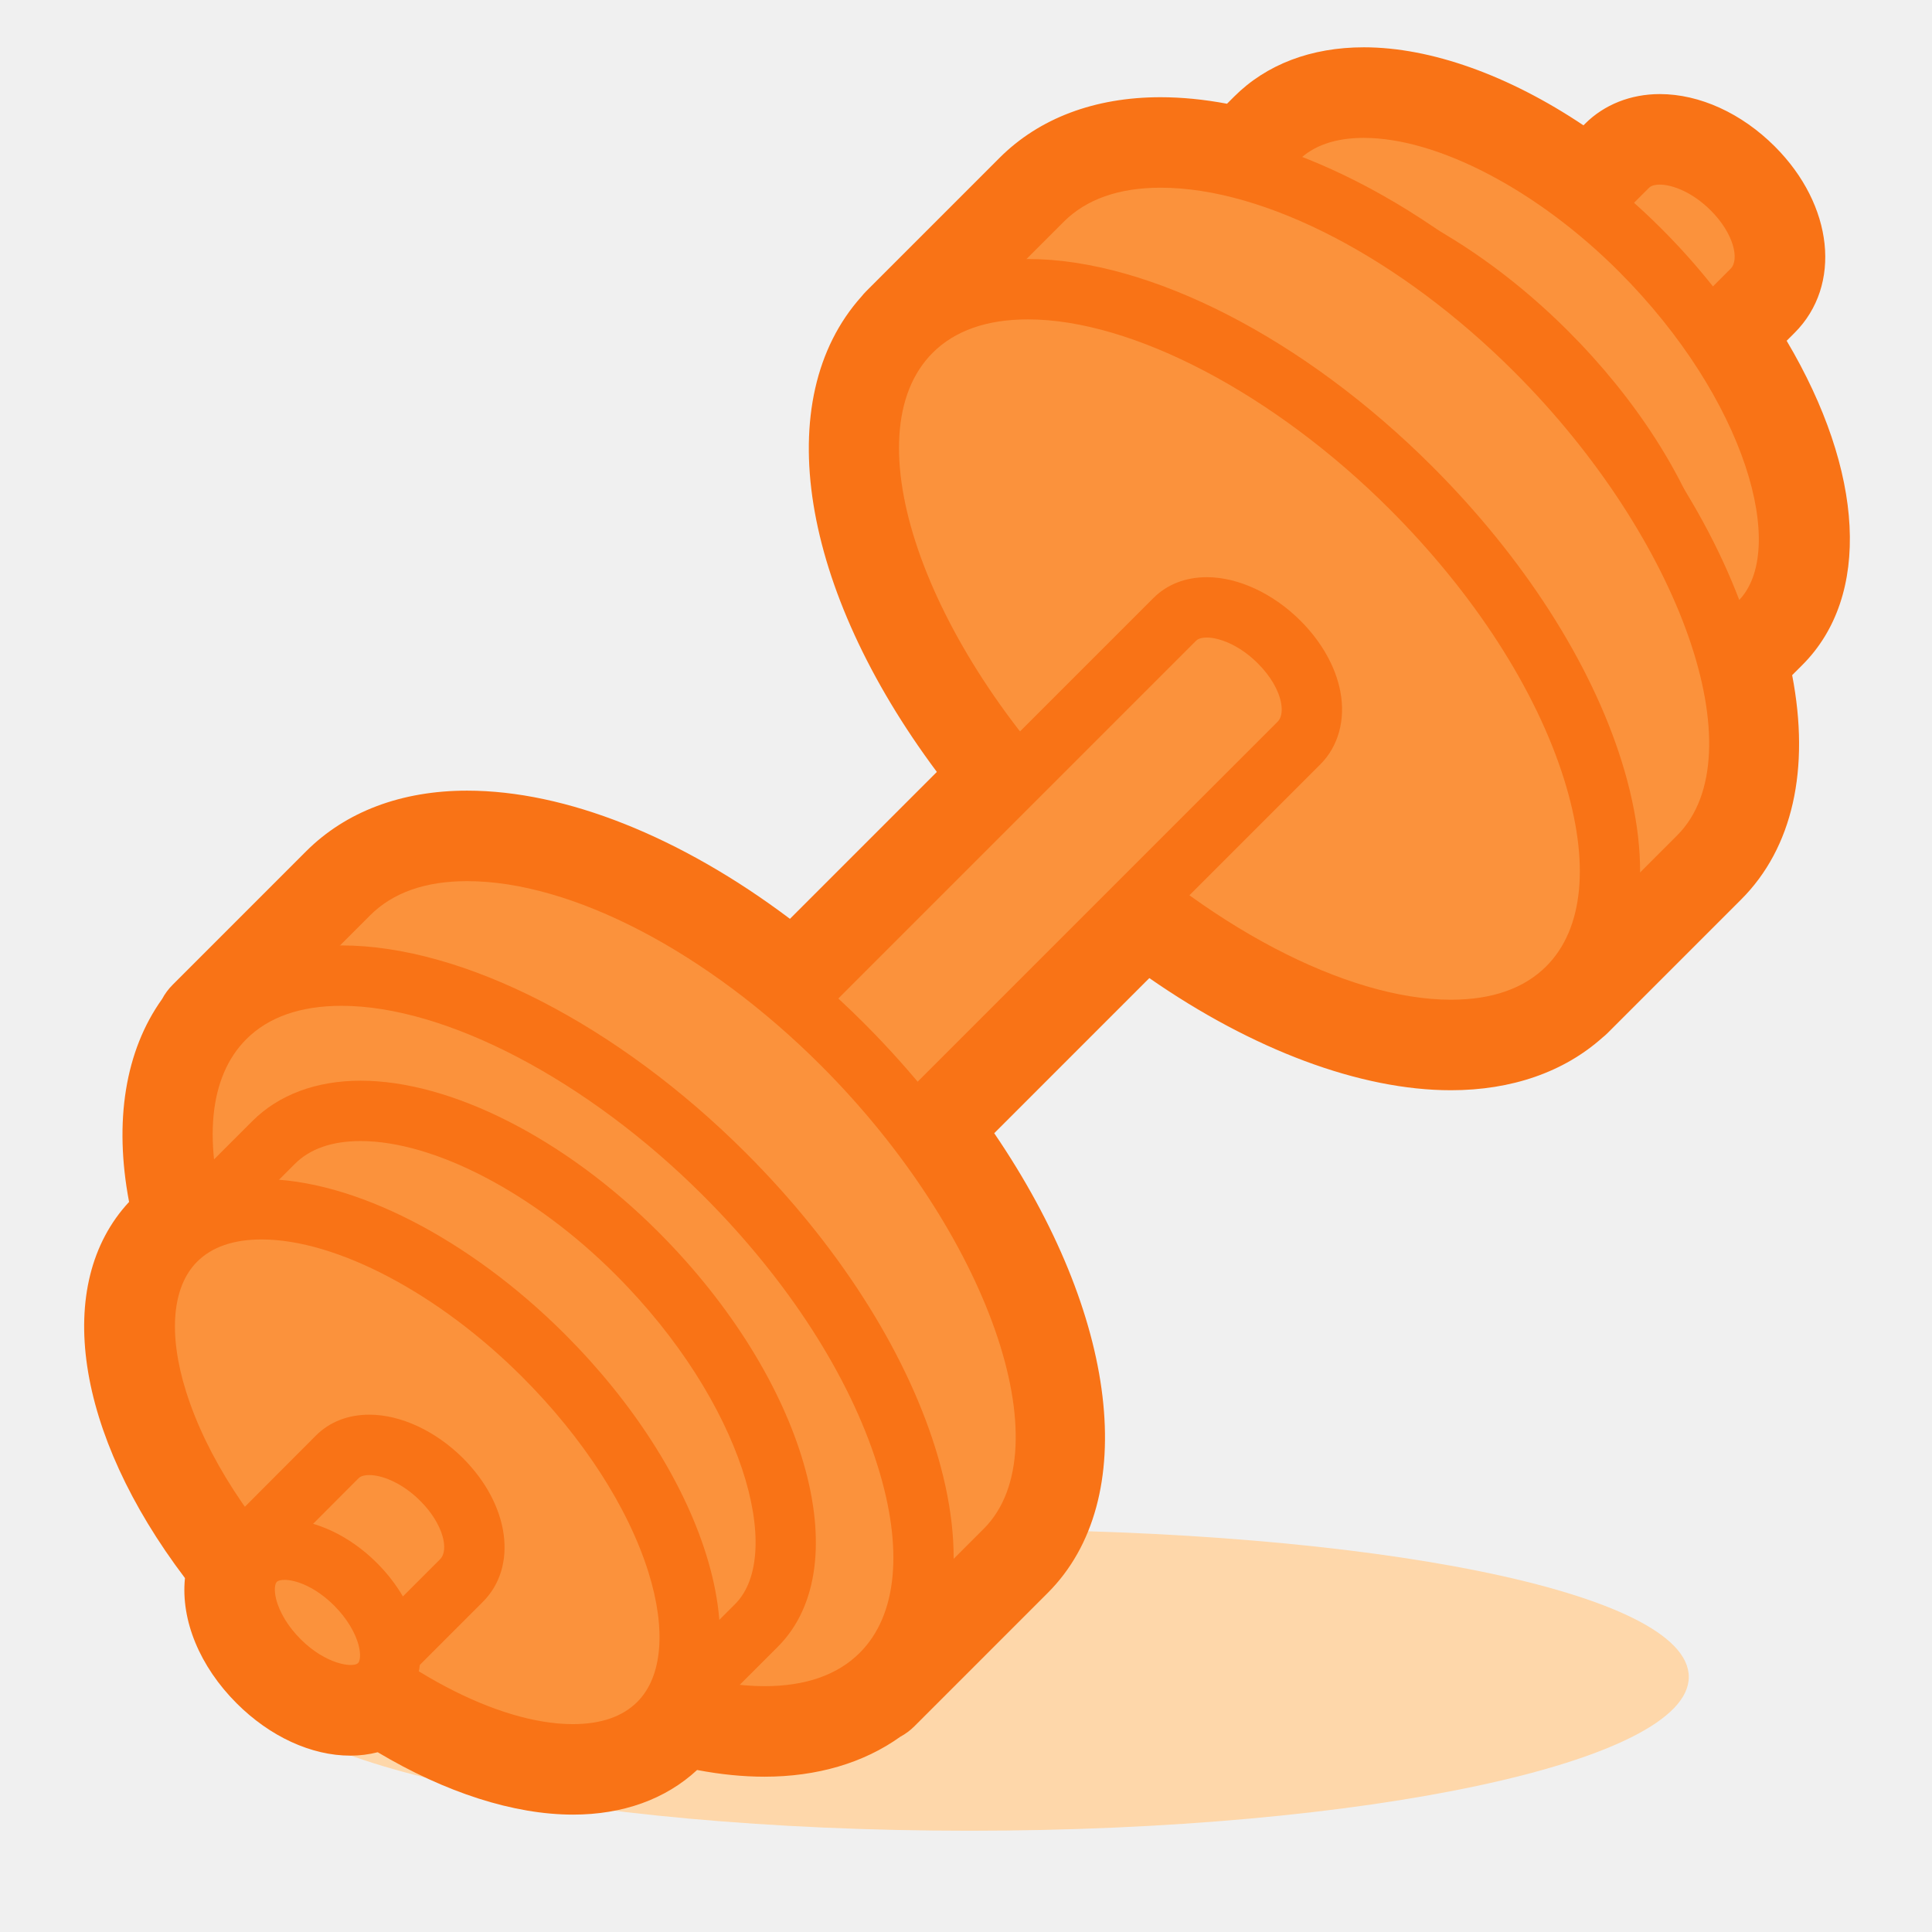
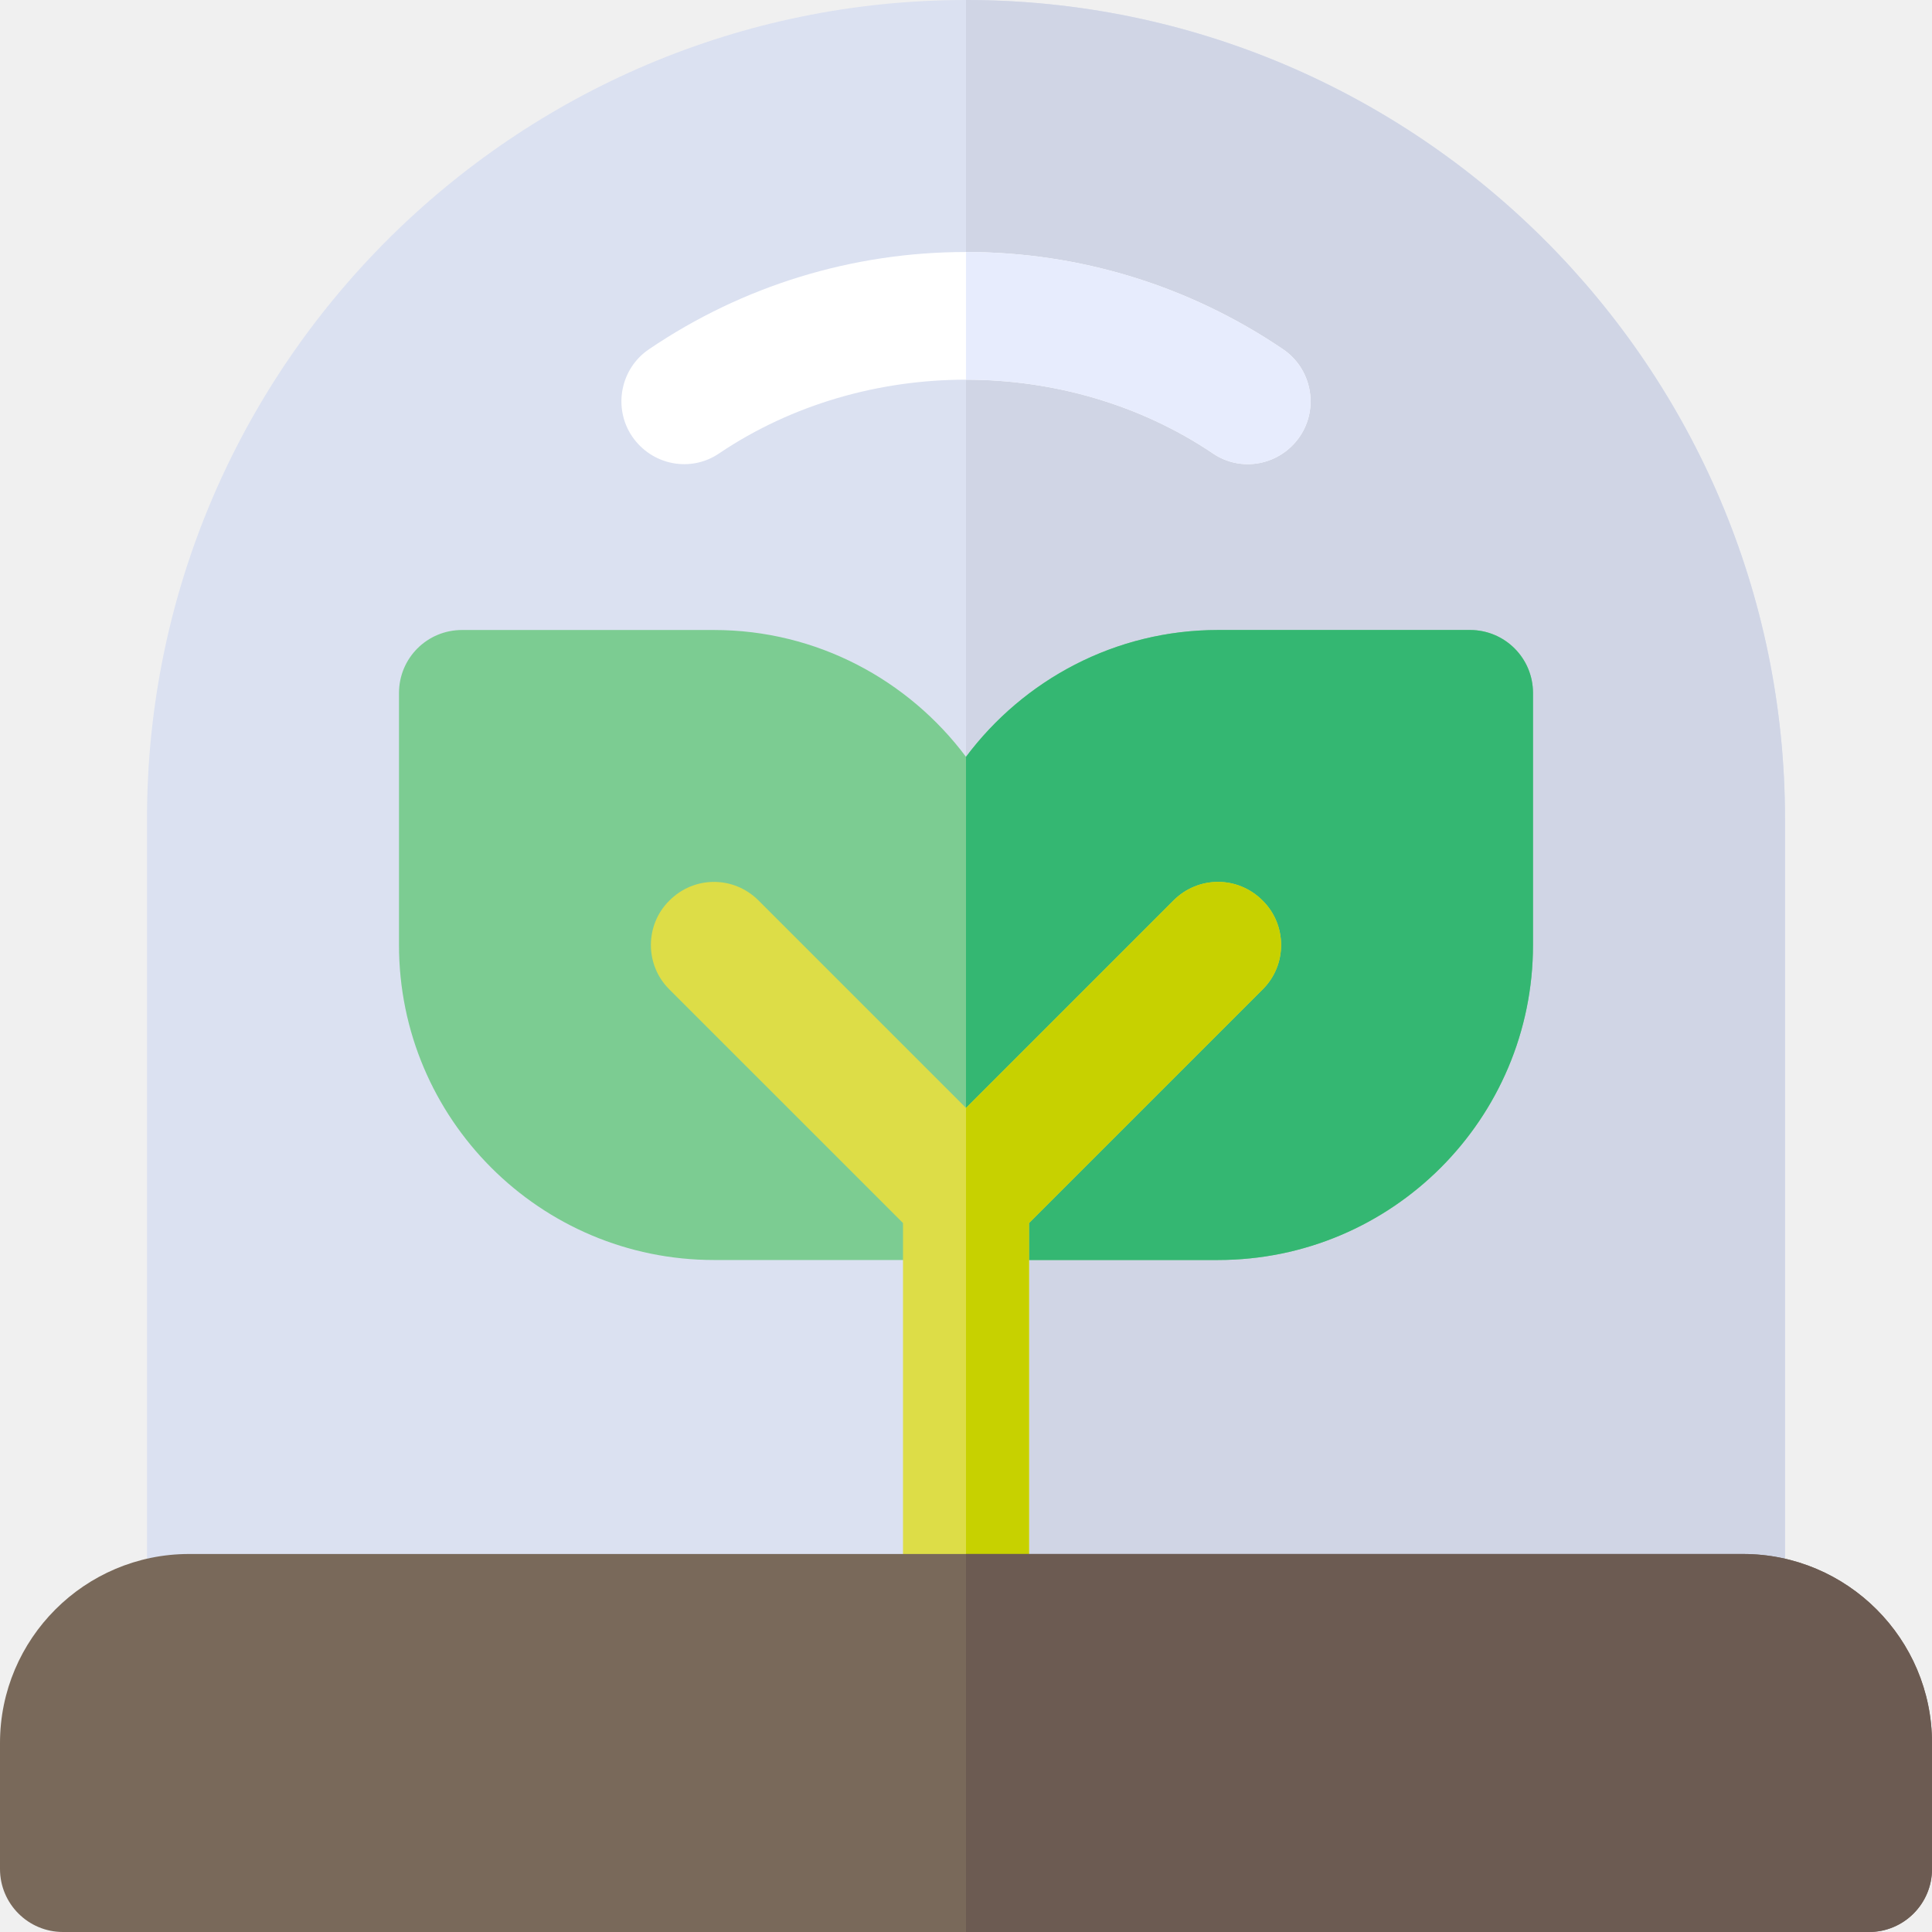
- <svg xmlns="http://www.w3.org/2000/svg" viewBox="0 0 1024 1024" class="icon" version="1.1" fill="#f97316">
-   <path d="M862.736 88.2L588.472 362.456l12.528 12.528c2.792 8.792 8.344 17.952 16.368 25.984 8.024 8.016 17.192 13.576 25.976 16.36l10.816 10.824 274.408-274.4c11.944-11.952 8.128-34.88-10.48-53.496-18.624-18.616-43.408-24.008-55.352-12.056z" fill="#fb923c" />
-   <path d="M654.16 444.152c-4.248 0-8.32-1.688-11.32-4.688l-8.24-8.248c-10.224-3.928-20.016-10.408-28.536-18.928-8.52-8.528-15-18.32-18.936-28.552l-9.96-9.96a16.008 16.008 0 0 1 0-22.632l274.264-274.256c7.216-7.224 17.008-11.04 28.312-11.04 16.632 0 35.192 8.64 49.656 23.104 24.68 24.68 29.184 57.4 10.496 76.112l-274.416 274.4a16.04 16.04 0 0 1-11.32 4.688z m-43.056-81.696l1.208 1.208c1.816 1.816 3.168 4.032 3.936 6.48 2.12 6.68 6.536 13.608 12.44 19.512 5.888 5.888 12.824 10.304 19.488 12.416 2.216 0.704 4.264 1.88 5.976 3.456l263.104-263.088c4.816-4.824 1.696-18.68-10.488-30.864-10.136-10.136-20.888-13.728-27.032-13.728-1.84 0-4.304 0.288-5.688 1.664L611.104 362.456z" fill="#f97316" />
-   <path d="M676.752 73.824l-52.056 52.056 46.648 46.664c12.272 30.848 34.136 63.864 64.024 93.76 29.896 29.896 62.904 51.752 93.768 64.016l51.504 51.496 52.056-52.056c36.968-36.968 5.872-127.976-63.464-197.312-69.344-69.336-155.528-95.592-192.48-58.624z" fill="#fb923c" />
-   <path d="M880.632 397.824a15.96 15.96 0 0 1-11.312-4.68l-49.208-49.2c-33.264-13.8-66.408-36.664-96.056-66.312-29.64-29.64-52.504-62.776-66.312-96.048l-44.36-44.376a16 16 0 0 1 0-22.624l52.056-52.056c14.016-14.024 33.88-21.44 57.432-21.44 47.872 0 108.288 30.68 157.672 80.064 78.136 78.136 106.6 176.808 63.464 219.944l-52.056 52.056a16 16 0 0 1-11.32 4.672zM647.32 125.888l35.336 35.352c1.536 1.536 2.752 3.376 3.552 5.4 11.88 29.864 33.36 61.24 60.472 88.36 27.128 27.12 58.504 48.592 88.368 60.464 2.024 0.808 3.856 2.008 5.4 3.552l40.184 40.184 40.744-40.744c26.248-26.248 4.688-106.536-63.464-174.688-42.944-42.944-95.952-70.688-135.048-70.688-15.088 0-26.8 4.056-34.808 12.064l-40.736 40.744z" fill="#f97316" />
-   <path d="M685.915 320.585a180.976 94.648 44.999 1 0 133.85-133.855 180.976 94.648 44.999 1 0-133.85 133.855Z" fill="#fb923c" />
-   <path d="M835.336 414.112c-48.44 0-110.024-31.504-160.728-82.208-35.976-35.976-62.552-77.384-74.84-116.616-13.4-42.768-8.496-78.608 13.808-100.904 13.856-13.848 33.488-21.168 56.792-21.168 48.44 0 110.032 31.504 160.736 82.2 35.976 35.976 62.552 77.392 74.84 116.616 13.4 42.776 8.504 78.608-13.808 100.904-13.848 13.856-33.488 21.176-56.8 21.176zM670.36 125.216c-14.84 0-26.336 3.968-34.168 11.792-13.264 13.264-15.416 38.312-5.888 68.712 10.768 34.392 34.536 71.168 66.928 103.552 44.24 44.24 98.456 72.832 138.104 72.832 14.848 0 26.344-3.968 34.168-11.792 13.264-13.264 15.416-38.312 5.888-68.712-10.776-34.384-34.536-71.168-66.928-103.56-44.24-44.232-98.448-72.824-138.104-72.824z" fill="#f97316" />
-   <path d="M552.44 106.264l-70.736 70.744 63.416 63.416c16.664 41.936 46.376 86.8 86.992 127.416 40.616 40.624 85.488 70.328 127.424 87l69.976 69.984 70.744-70.744c50.232-50.248 8-173.912-86.224-268.144-94.24-94.24-211.352-129.92-261.592-79.672z" fill="#fb923c" />
-   <path d="M829.512 540.816a16 16 0 0 1-11.312-4.688l-67.672-67.672c-44.872-18.408-89.664-49.232-129.728-89.304-40.08-40.08-70.896-84.864-89.296-129.72l-61.112-61.112a16 16 0 0 1 0-22.624l70.736-70.744c17.968-17.968 43.56-27.464 74-27.464 63.584 0 144.136 41.048 210.208 107.128 103.928 103.928 142.608 234.368 86.224 290.768l-70.744 70.744a15.976 15.976 0 0 1-11.304 4.688zM504.328 177.008l52.104 52.104c1.536 1.536 2.752 3.376 3.552 5.4 16.408 41.28 46.04 84.608 83.44 122.016 37.392 37.392 80.728 67.032 122.016 83.44 2.032 0.808 3.864 2.008 5.408 3.552l58.664 58.664 59.432-59.424c42.416-42.432 2.128-157.16-86.224-245.52-60.296-60.296-132.168-97.752-187.584-97.752-22.088 0-39.376 6.088-51.376 18.088l-59.432 59.432z" fill="#f97316" />
-   <path d="M895.088 888.832c0 45.008-170.744 81.496-381.344 81.496-210.608 0-381.336-36.488-381.336-81.496 0-45.008 173.392-78.168 384-78.168 210.6 0.008 378.68 33.16 378.68 78.168z" fill="#fed7aa" />
-   <path d="M565.975 440.536a245.944 128.632 44.999 1 0 181.91-181.916 245.944 128.632 44.999 1 0-181.91 181.916Z" fill="#fb923c" />
-   <path d="M769.04 561.872c-64.36 0-146.504-42.16-214.376-110.024C450.8 347.984 414.368 221.704 471.712 164.36c17.72-17.712 43-27.08 73.128-27.08 64.36 0 146.504 42.16 214.368 110.024 48.248 48.248 83.864 103.696 100.288 156.144 17.536 55.984 11.384 102.64-17.336 131.344-17.72 17.72-43 27.08-73.12 27.08zM544.84 169.28c-21.76 0-38.744 5.96-50.496 17.704-43.168 43.168-5.176 154.096 82.952 242.232 61.152 61.144 136.416 100.656 191.752 100.656 21.752 0 38.744-5.96 50.496-17.704 19.88-19.88 23.224-55.096 9.432-99.16-14.912-47.608-47.72-98.416-92.384-143.08-61.16-61.136-136.416-100.648-191.752-100.648z" fill="#f97316" />
-   <path d="M622.656 328.272L348.4 602.528l12.528 12.528c2.792 8.792 8.344 17.96 16.368 25.984 8.016 8.016 17.192 13.576 25.976 16.36l10.816 10.816 274.4-274.4c11.952-11.952 8.128-34.88-10.48-53.488-18.616-18.616-43.4-24.008-55.352-12.056z" fill="#fb923c" />
-   <path d="M414.088 684.216a16 16 0 0 1-11.312-4.688l-8.256-8.248c-10.232-3.936-20.032-10.424-28.536-18.928-8.52-8.512-15.008-18.312-18.936-28.552l-9.96-9.96a16 16 0 0 1 0-22.624L611.344 316.96c7.224-7.224 17.016-11.04 28.312-11.04 16.632 0 35.192 8.64 49.664 23.104 11.168 11.168 18.664 24.52 21.112 37.608 2.8 14.92-1.08 28.96-10.632 38.504l-274.4 274.392a16 16 0 0 1-11.312 4.688z m-43.056-81.688l1.208 1.216a16 16 0 0 1 3.936 6.472c2.12 6.68 6.536 13.616 12.432 19.512 5.896 5.888 12.824 10.304 19.504 12.424 2.216 0.704 4.256 1.88 5.968 3.448l263.096-263.096c2.696-2.696 2.288-7.416 1.808-9.992-1.272-6.808-5.64-14.224-12.28-20.872-10.136-10.136-20.896-13.728-27.04-13.728-1.832 0-4.304 0.288-5.688 1.664L371.032 602.528z" fill="#f97316" />
-   <path d="M184.896 473.8l-70.736 70.744 63.416 63.416c16.672 41.936 46.376 86.8 87 127.424 40.624 40.624 85.488 70.32 127.424 86.992l69.976 69.976 70.744-70.744c50.232-50.24 8.008-173.904-86.232-268.144-94.248-94.224-211.344-129.904-261.592-79.664z" fill="#fb923c" />
-   <path d="M461.968 908.36a16 16 0 0 1-11.312-4.688l-67.672-67.672c-44.872-18.416-89.664-49.24-129.72-89.296-40.072-40.072-70.896-84.864-89.304-129.728l-61.112-61.112a16 16 0 0 1 0-22.624l70.736-70.744c17.968-17.968 43.552-27.456 74-27.456 63.584 0 144.128 41.048 210.208 107.128 103.936 103.928 142.624 234.368 86.232 290.768l-70.744 70.744a16.032 16.032 0 0 1-11.312 4.68zM136.784 544.544l52.104 52.104c1.544 1.536 2.752 3.376 3.552 5.4 16.416 41.288 46.048 84.624 83.448 122.024 37.384 37.384 80.72 67.016 122.016 83.44 2.024 0.808 3.864 2.016 5.4 3.552l58.664 58.656 59.432-59.432c42.424-42.432 2.128-157.152-86.232-245.512-60.296-60.296-132.176-97.752-187.584-97.752-22.088 0-39.376 6.088-51.376 18.088l-59.424 59.432z" fill="#f97316" />
-   <path d="M202.15 804.371a245.936 128.632 44.999 1 0 181.91-181.916 245.936 128.632 44.999 1 0-181.91 181.916Z" fill="#fb923c" />
-   <path d="M405.216 925.696c-64.36 0-146.504-42.168-214.36-110.032-48.248-48.24-83.864-103.696-100.296-156.144-17.536-55.992-11.376-102.632 17.336-131.344 17.712-17.712 43-27.08 73.112-27.08 64.36 0 146.504 42.16 214.368 110.024 48.248 48.248 83.864 103.696 100.296 156.144 17.528 55.992 11.376 102.632-17.344 131.352-17.712 17.712-42.992 27.08-73.112 27.08zM181.016 533.104c-21.752 0-38.736 5.96-50.488 17.704-19.88 19.88-23.232 55.096-9.432 99.16 14.912 47.6 47.72 98.416 92.384 143.08 61.144 61.144 136.4 100.656 191.736 100.656 21.752 0 38.744-5.96 50.496-17.704 19.88-19.88 23.224-55.096 9.424-99.16-14.912-47.608-47.72-98.416-92.376-143.08-61.152-61.152-136.408-100.656-191.744-100.656z" fill="#f97316" />
-   <path d="M145.032 605.552L92.968 657.6l46.664 46.664c12.272 30.864 34.128 63.872 64.016 93.76 29.888 29.888 62.904 51.752 93.768 64.016l51.488 51.496 52.064-52.048c36.968-36.968 5.88-127.968-63.464-197.312-69.328-69.344-155.512-95.592-192.472-58.624z" fill="#fb923c" />
-   <path d="M348.904 929.536a15.92 15.92 0 0 1-11.312-4.688l-49.2-49.2c-33.264-13.792-66.416-36.664-96.056-66.312-29.648-29.64-52.512-62.784-66.312-96.048l-44.368-44.376a16 16 0 0 1 0-22.632l52.064-52.048c14.024-14.024 33.88-21.44 57.432-21.44 47.872 0 108.288 30.68 157.672 80.064 78.136 78.128 106.6 176.792 63.464 219.936l-52.064 52.056a15.968 15.968 0 0 1-11.32 4.688zM115.6 657.6l35.344 35.352c1.544 1.536 2.752 3.376 3.552 5.4 11.872 29.856 33.344 61.24 60.464 88.36 27.12 27.12 58.504 48.592 88.36 60.464 2.024 0.808 3.864 2.008 5.4 3.552l40.176 40.176 40.752-40.744c26.248-26.248 4.688-106.536-63.464-174.68-42.944-42.944-95.952-70.696-135.04-70.696-15.088 0-26.8 4.056-34.808 12.064L115.6 657.6z" fill="#f97316" />
-   <path d="M154.206 852.3a180.976 94.648 44.999 1 0 133.85-133.855 180.976 94.648 44.999 1 0-133.85 133.855Z" fill="#fb923c" />
-   <path d="M303.624 945.824c-48.44 0-110.024-31.504-160.728-82.208-35.976-35.976-62.56-77.384-74.84-116.616-13.4-42.776-8.496-78.608 13.808-100.904 13.848-13.848 33.48-21.168 56.792-21.168 48.44 0 110.024 31.504 160.728 82.208 35.984 35.976 62.56 77.392 74.848 116.616 13.4 42.776 8.496 78.608-13.808 100.904-13.856 13.848-33.496 21.168-56.8 21.168zM138.648 656.936c-14.848 0-26.344 3.968-34.168 11.792-13.264 13.264-15.416 38.312-5.888 68.712 10.768 34.384 34.536 71.168 66.928 103.552 44.248 44.24 98.456 72.832 138.104 72.832 14.848 0 26.336-3.968 34.168-11.792 13.272-13.272 15.416-38.312 5.896-68.712-10.776-34.384-34.544-71.168-66.936-103.56-44.248-44.24-98.456-72.824-138.104-72.824z" fill="#f97316" />
-   <path d="M178.768 772.16l-54.36 54.504 9.672 15.232c2.776 8.792 8.336 17.968 16.36 25.984 8.016 8.024 17.184 13.576 25.984 16.36l10.816 10.816 57.36-57.36c11.944-11.952 8.12-34.88-10.488-53.488-18.616-18.6-43.384-24-55.344-12.048z" fill="#fb923c" />
-   <path d="M187.24 911.072a15.92 15.92 0 0 1-11.312-4.688l-8.248-8.248c-10.232-3.928-20.032-10.408-28.552-18.928-9.024-9.024-15.776-19.488-19.608-30.368l-8.624-13.592a16 16 0 0 1 2.184-19.872l54.36-54.504c7.24-7.24 17.032-11.064 28.336-11.064 16.624 0 35.184 8.64 49.656 23.104 24.68 24.68 29.192 57.4 10.488 76.112l-57.36 57.36a16 16 0 0 1-11.32 4.688z m-42.464-82.168l2.808 4.424c0.744 1.168 1.336 2.44 1.752 3.76 2.104 6.664 6.512 13.584 12.416 19.488 5.896 5.896 12.824 10.312 19.496 12.424 2.224 0.704 4.264 1.88 5.976 3.456l46.056-46.056c4.816-4.816 1.696-18.68-10.488-30.864-10.136-10.136-20.896-13.728-27.024-13.728-1.832 0-4.312 0.288-5.696 1.672l-45.296 45.424z" fill="#f97316" />
-   <path d="M148.033 880.153a46.448 28.584 44.999 1 0 40.423-40.425 46.448 28.584 44.999 1 0-40.423 40.425Z" fill="#fb923c" />
-   <path d="M185.672 914.512c-16.216 0-34.512-8.616-48.944-23.048-10.832-10.832-18.496-23.88-21.56-36.744-3.664-15.4-0.416-29.592 8.928-38.936 6.816-6.816 16.064-10.416 26.752-10.416 16.208 0 34.504 8.616 48.936 23.048 10.832 10.832 18.496 23.888 21.56 36.752 3.664 15.4 0.416 29.6-8.928 38.936-6.816 6.808-16.064 10.408-26.744 10.408z m-34.824-77.152c-1.928 0-3.472 0.392-4.128 1.048-0.992 0.984-1.544 4.192-0.424 8.888 1.68 7.072 6.448 14.92 13.056 21.528 13.424 13.432 27.8 15.256 30.432 12.64 0.984-0.984 1.544-4.192 0.424-8.888-1.688-7.072-6.448-14.928-13.056-21.536-10.088-10.096-20.472-13.68-26.304-13.68z" fill="#f97316" />
-   <path d="M722.872 57.072c34.584 0 78.48 18.352 119.616 51.376l20.248-20.248c4.304-4.304 10.256-6.352 17-6.352 11.984 0 26.424 6.496 38.344 18.416 18.608 18.608 22.432 41.536 10.48 53.496l-22.504 22.512c42.168 59.928 56.168 123.968 26.632 153.504l-18.008 18.008c12.192 44.312 8.744 83.12-14.432 106.296l-69.368 69.368-0.04 0.04-0.04 0.04-1.296 1.296-0.064-0.064c-15.104 14.288-36.008 21.072-60.44 21.072-46.776 0-106.464-24.88-162.944-69.592l-121.04 121.048c66.208 85.696 90.424 181.584 47.688 224.328l-65.68 65.688v0.008l-5.048 5.048-0.28-0.28c-14.704 11.912-34.112 17.592-56.464 17.592-14.2 0-29.592-2.288-45.72-6.736l-10.36 10.36-0.032 0.04a0.176 0.176 0 0 0-0.04 0.032l-0.152 0.16-0.016-0.016c-11.144 11.024-26.8 16.24-45.16 16.24-29.48 0-65.936-13.456-101.912-37.968-0.272 0.312-0.424 0.696-0.712 0.992-3.88 3.88-9.272 5.728-15.432 5.728-11.56 0-25.792-6.528-37.624-18.36-13.48-13.472-20.024-30.016-17.952-42.224l-0.416-9.584-1.64-5.448C77.488 759.08 61.28 689.68 92.992 657.624l-0.024-0.024 10.6-10.6c-11.432-41.512-8.616-78.136 10.864-102.176l-0.28-0.28 70.736-70.744c15.44-15.44 37.2-22.768 62.664-22.76 50.072 0 114.496 28.312 173.456 78.872L539.36 411.568c-75.128-88.904-101.056-188.584-57.6-234.504l-0.056-0.056 1.168-1.168 0.152-0.168 0.168-0.152 69.248-69.256c15.432-15.432 37.176-22.744 62.632-22.744 14.128 0 29.4 2.248 45.368 6.616l16.312-16.312c11.36-11.36 27.368-16.752 46.12-16.752m0-32c-27.888 0-51.664 9.04-68.752 26.136l-3.776 3.776c-12.192-2.296-24-3.456-35.272-3.456-34.768 0-64.256 11.104-85.264 32.112l-68.88 68.888-0.336 0.328-0.76 0.776-0.76 0.76a31.36 31.36 0 0 0-2.4 2.688c-49.016 54.648-32.352 155.224 39.88 252.056l-77.864 77.864c-57.696-43.448-118.872-67.944-171.128-67.944-34.776 0-64.264 11.112-85.296 32.136l-70.736 70.744a31.84 31.84 0 0 0-5.624 7.584c-19.552 27.36-25.592 64.84-17.488 107.52-40.432 43.504-28.592 122.504 29.592 199.344l0.008 0.216c-2.216 22.176 7.832 46.632 27.416 66.2 17.616 17.616 39.576 27.728 60.248 27.728 5.016 0 9.888-0.616 14.512-1.808 35.952 21.424 72.176 33.064 103.544 33.064 26.384 0 49.048-8.168 65.744-23.656 12.384 2.368 24.344 3.56 35.744 3.56 27.88 0 52.624-7.312 71.984-21.2 2.656-1.424 5.152-3.248 7.392-5.48l5.048-5.048 0.128-0.128 65.56-65.568c49.52-49.52 37.272-147.248-28.376-243.64l82.208-82.216c54.728 38.024 111.84 59.44 159.832 59.44 32.168 0 59.864-9.624 80.296-27.864 0.968-0.768 1.904-1.592 2.8-2.488l1.272-1.272 0.4-0.4 69.104-69.104c27.264-27.264 36.616-69.016 27.008-118.872l5.432-5.432c36.6-36.608 32.816-102.32-8.344-171.8l4.224-4.224c25.152-25.168 20.64-67.616-10.488-98.744-17.656-17.656-39.88-27.784-60.968-27.784-15.416 0-29.488 5.584-39.632 15.728l-0.832 0.84c-39.592-26.52-80.92-41.36-116.4-41.36z" />
+ <svg xmlns="http://www.w3.org/2000/svg" height="800px" width="800px" version="1.1" id="Layer_1" viewBox="0 0 512 512" xml:space="preserve">
+   <path style="fill:#DBE1F1;" d="M456.348,445.217H55.652c-9.217,0-16.696-7.473-16.696-16.696V217.043C38.957,97.365,136.326,0,256,0  s217.043,97.365,217.043,217.043v211.478C473.043,437.744,465.565,445.217,456.348,445.217z" />
+   <path style="fill:#D0D5E5;" d="M456.348,445.217c9.217,0,16.696-7.473,16.696-16.696V217.043C473.043,97.365,375.674,0,256,0  v445.217H456.348z" />
+   <path style="fill:#FFFFFF;" d="M344.487,115.645c-5.231,7.679-15.581,9.683-23.151,4.452  c-19.367-13.023-42.406-19.478-65.336-19.478s-45.969,6.456-65.336,19.478c-7.57,5.231-17.92,3.228-23.151-4.452  c-5.12-7.57-3.117-18.032,4.562-23.151C196.896,75.687,225.948,66.783,256,66.783s59.104,8.904,83.923,25.711  C347.603,97.614,349.606,108.077,344.487,115.645z" />
+   <path style="fill:#7CCC92;" d="M389.565,166.957h-66.783c-27.27,0-51.534,13.245-66.783,33.614  c-15.249-20.369-39.513-33.614-66.783-33.614h-66.783c-9.239,0-16.696,7.457-16.696,16.696v66.783  c0,46.08,37.398,83.478,83.478,83.478h133.565c46.08,0,83.478-37.398,83.478-83.478v-66.783  C406.261,174.414,398.805,166.957,389.565,166.957z" />
+   <path style="fill:#34B772;" d="M406.261,183.652v66.783c0,46.08-37.398,83.478-83.478,83.478H256V200.57  c15.249-20.369,39.513-33.614,66.783-33.614h66.783C398.805,166.957,406.261,174.414,406.261,183.652z" />
+   <path style="fill:#DDDD47;" d="M334.582,262.233l-61.886,61.885v98.838c0,9.238-7.456,16.696-16.696,16.696  s-16.696-7.457-16.696-16.696v-98.838l-61.886-61.885c-6.567-6.456-6.567-17.141,0-23.597c6.568-6.567,17.03-6.567,23.598,0  L256,293.621l54.983-54.984c6.568-6.567,17.03-6.567,23.598,0C341.148,245.092,341.148,255.777,334.582,262.233z" />
+   <path style="fill:#C7D100;" d="M334.582,262.233l-61.886,61.885v98.838c0,9.238-7.456,16.696-16.696,16.696V293.621l54.983-54.984  c6.568-6.567,17.03-6.567,23.598,0C341.148,245.092,341.148,255.777,334.582,262.233z" />
+   <path style="fill:#E7ECFD;" d="M344.487,115.645c-5.231,7.679-15.581,9.683-23.151,4.452  c-19.367-13.023-42.406-19.478-65.336-19.478V66.783c30.052,0,59.104,8.904,83.923,25.711  C347.603,97.614,349.606,108.077,344.487,115.645z" />
+   <path style="fill:#79695A;" d="M495.304,512H16.696C7.479,512,0,504.527,0,495.304v-33.391c0-27.619,22.468-50.087,50.087-50.087  h411.826c27.619,0,50.087,22.468,50.087,50.087v33.391C512,504.527,504.521,512,495.304,512z" />
+   <path style="fill:#6C5B52;" d="M461.913,411.826H256V512h239.304c9.217,0,16.696-7.473,16.696-16.696v-33.391  C512,434.294,489.532,411.826,461.913,411.826z" />
</svg>
